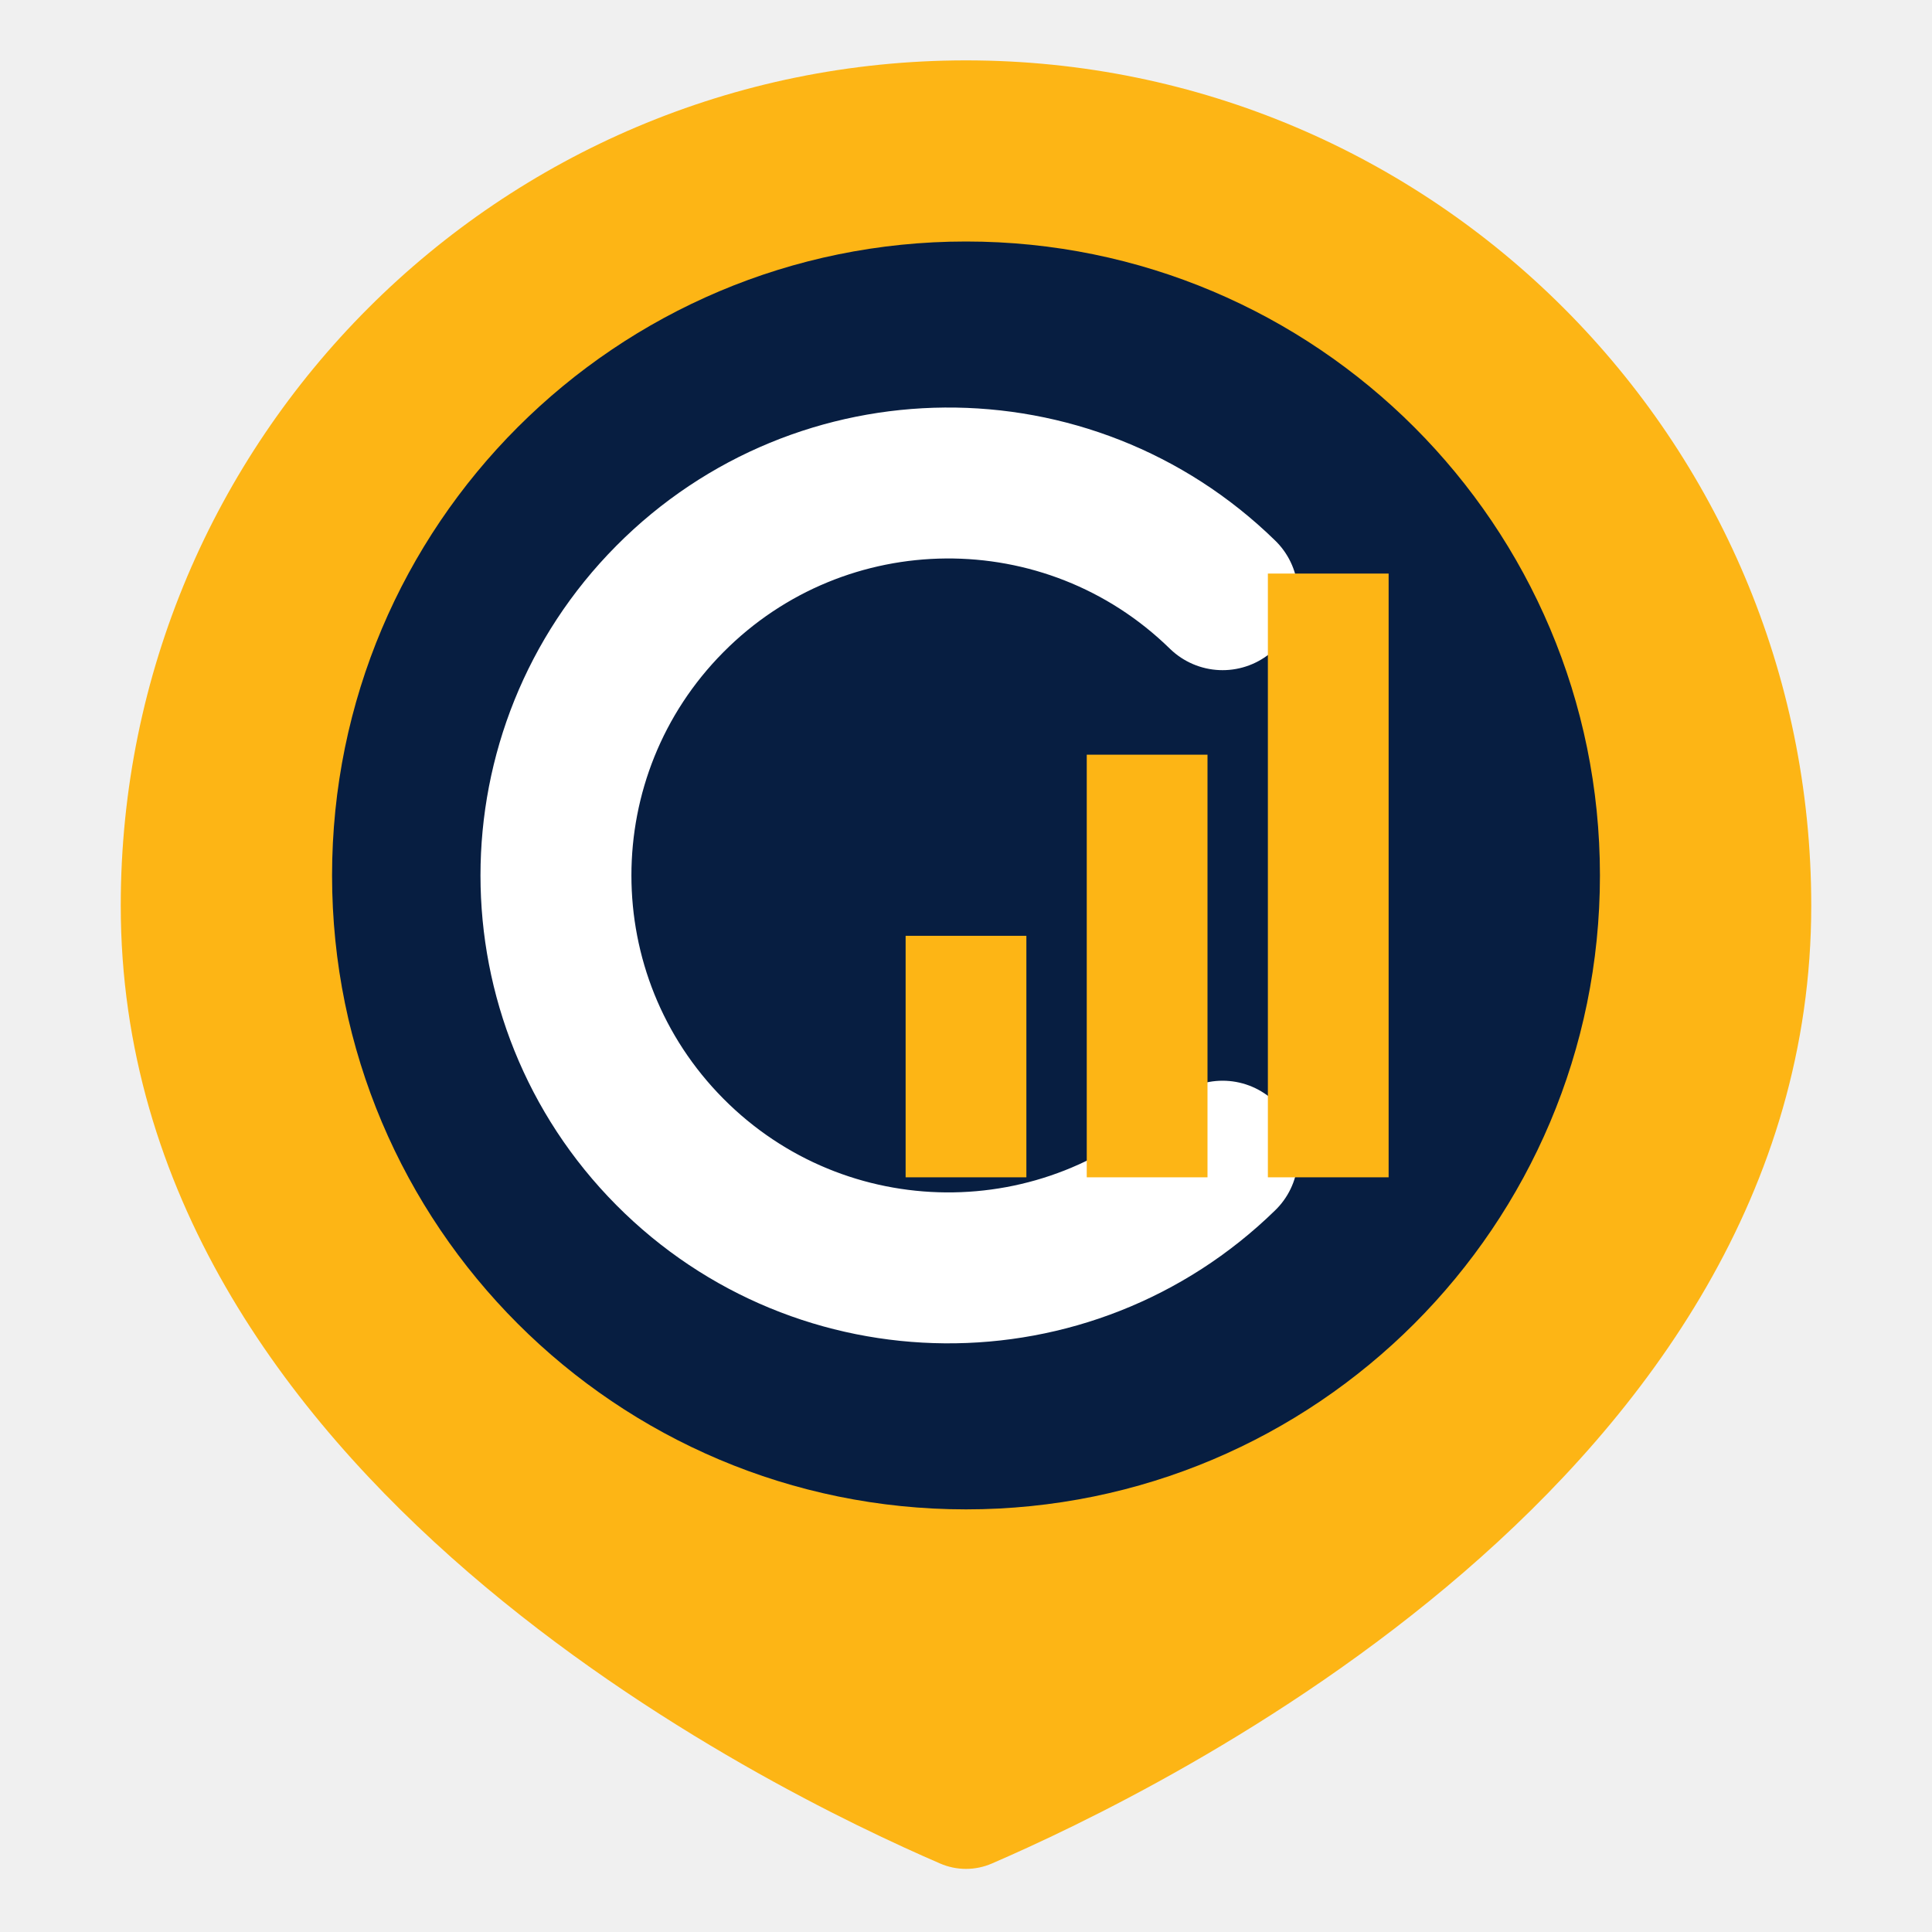
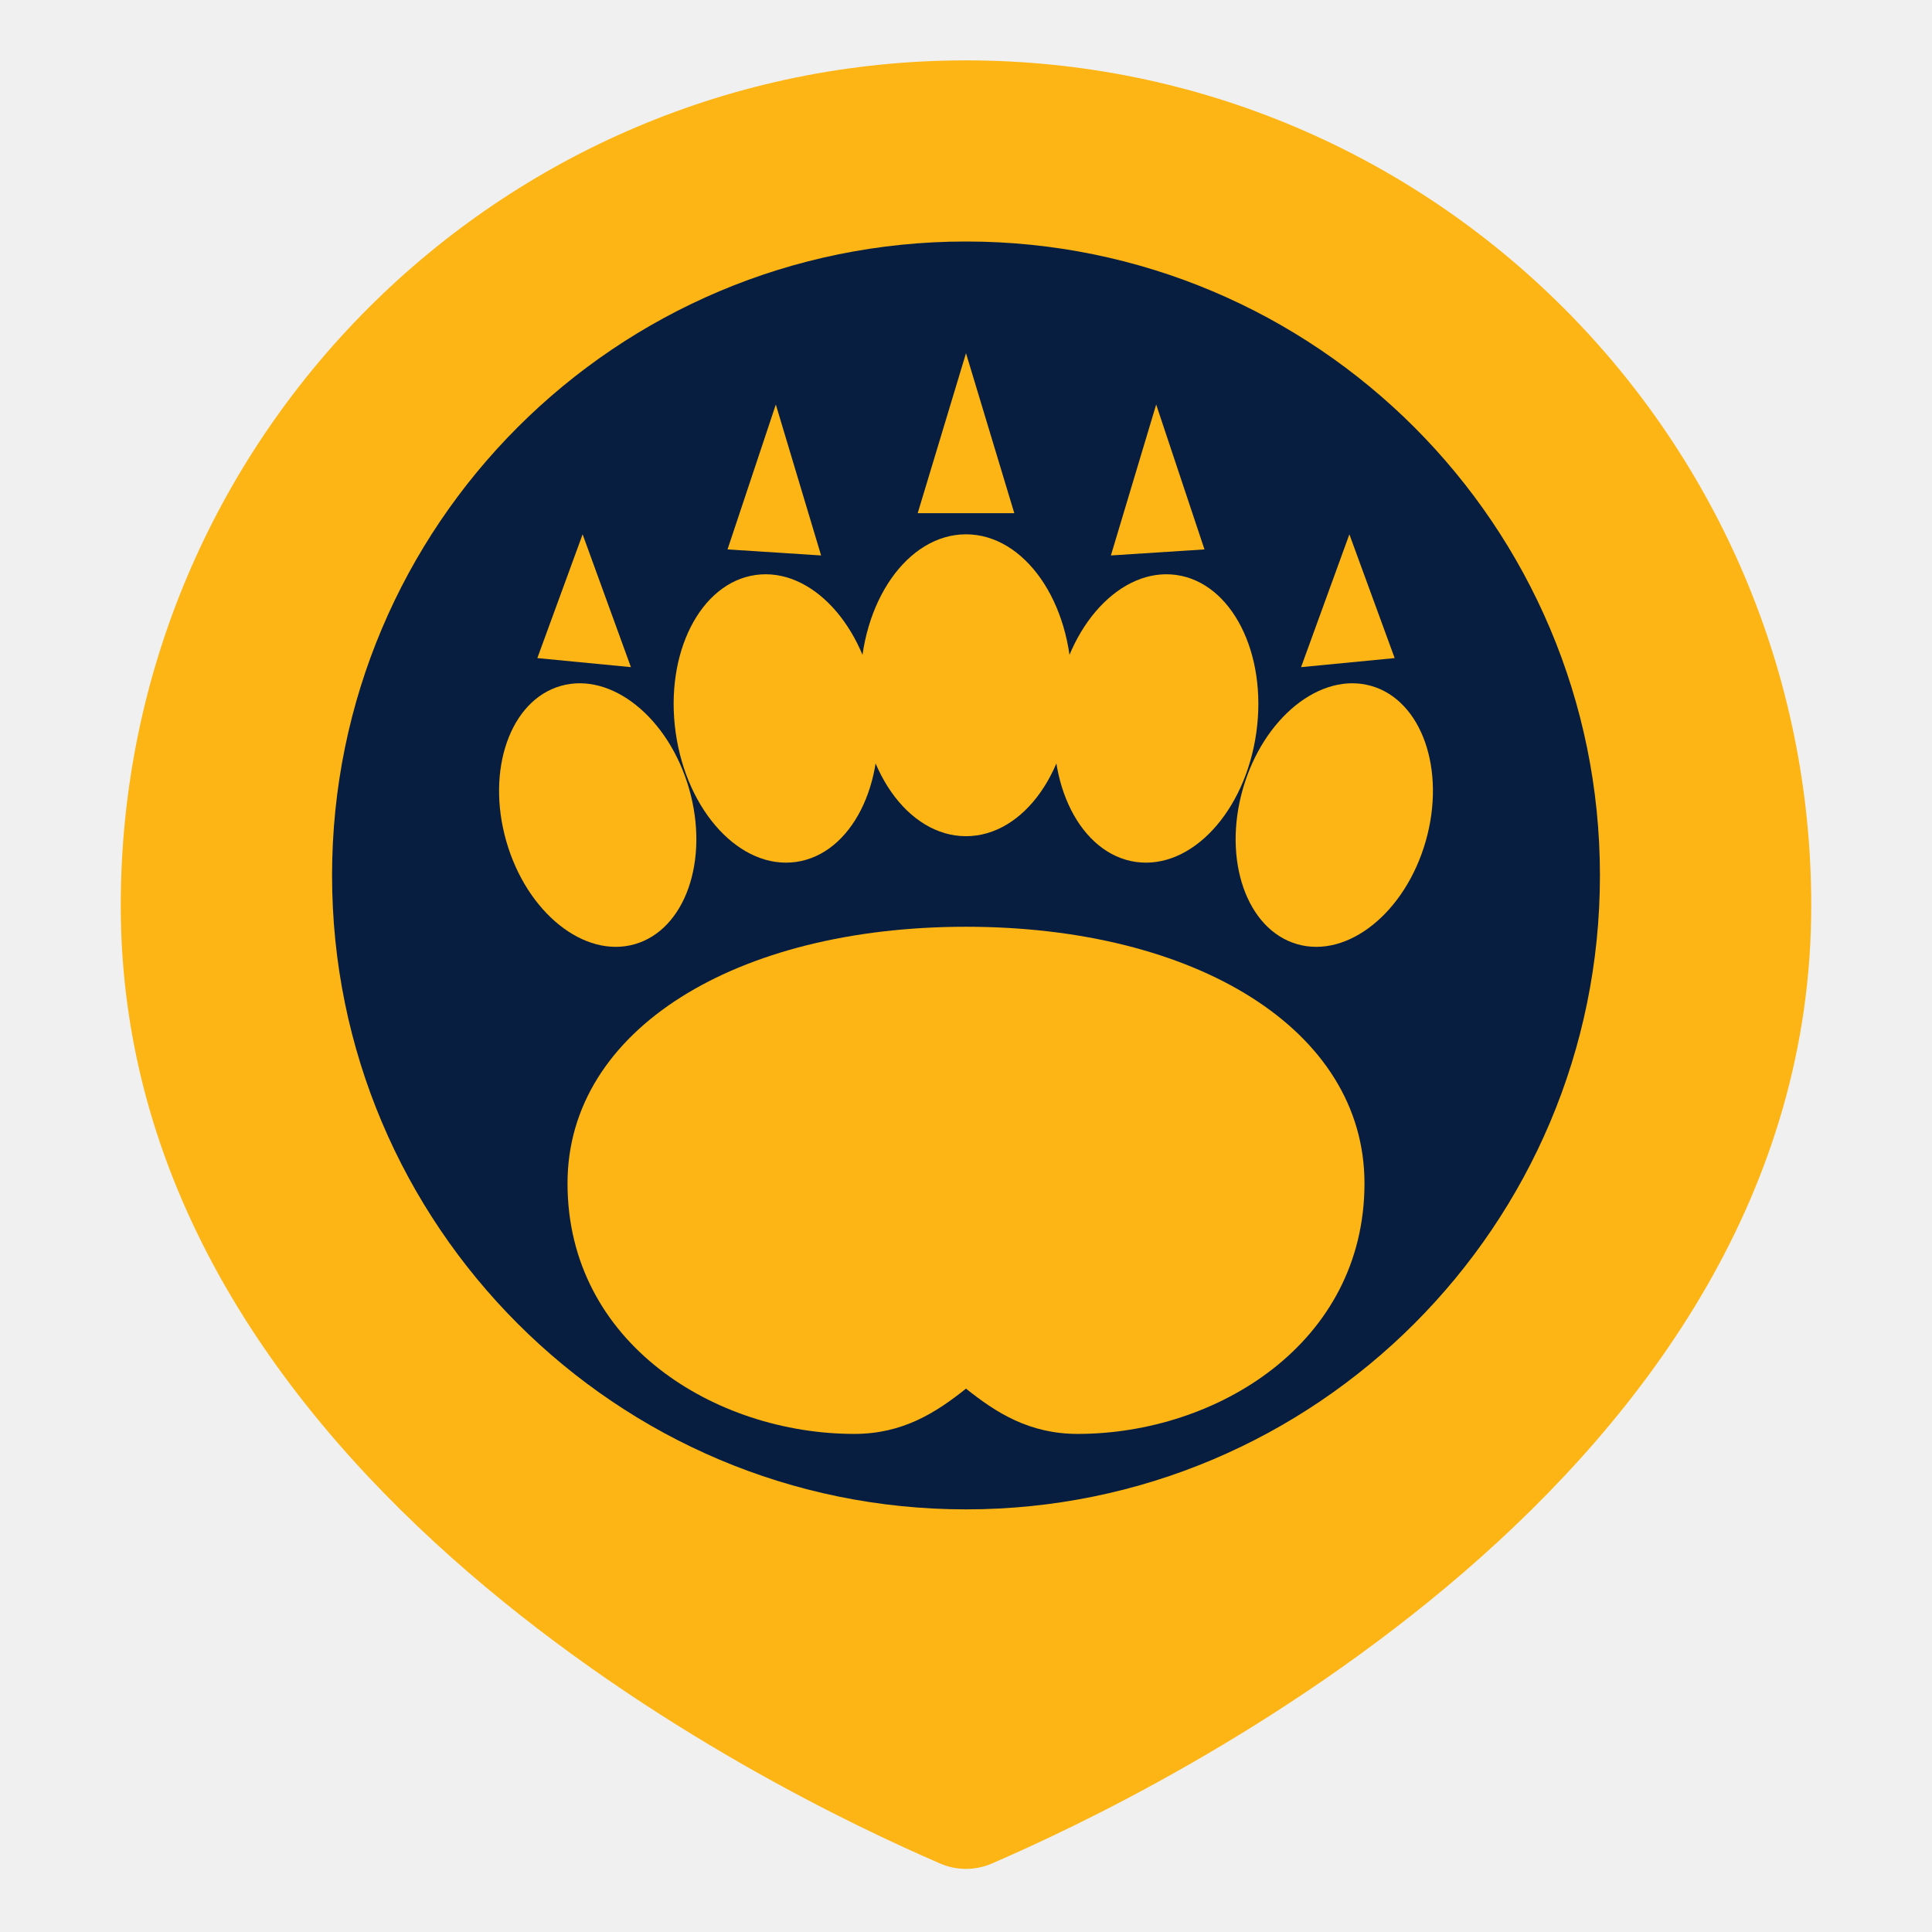
<svg xmlns="http://www.w3.org/2000/svg" viewBox="0 0 64 64" role="img" aria-labelledby="title description">
  <path fill="#FDB515" d="M32 2C16.54 2 4 14.54 4 30c0 18.96 21.66 29.36 27.14 31.73a2.15 2.15 0 0 0 1.72 0C38.34 59.36 60 48.96 60 30 60 14.54 47.46 2 32 2Z" />
  <circle cx="32" cy="29" r="21" fill="#071E41" />
-   <path fill="none" stroke="#fff" stroke-linecap="round" stroke-width="5" d="M40.5 19.7a13 13 0 1 0 0 18.6" />
-   <path fill="#FDB515" d="M30 31h4v8h-4zm6-6h4v14h-4zm6-6h4v20h-4z" />
+   <g fill="#FDB515" aria-hidden="true">
+     <ellipse cx="19.8" cy="27" rx="3.15" ry="4.45" transform="rotate(-16 19.8 27)" />
+     <ellipse cx="25.7" cy="23.8" rx="3.35" ry="4.8" transform="rotate(-8 25.7 23.8)" />
+     <ellipse cx="32" cy="22.7" rx="3.5" ry="5" />
+     <ellipse cx="38.3" cy="23.8" rx="3.35" ry="4.8" transform="rotate(8 38.3 23.8)" />
+     <ellipse cx="44.2" cy="27" rx="3.15" ry="4.45" transform="rotate(16 44.2 27)" />
+     <path d="M17.8 21.8 19.3 17.7 20.9 22.1Z" />
+     <path d="M24.1 18.2 25.7 13.4 27.2 18.4Z" />
+     <path d="M30.4 17 32 11.7 33.6 17Z" />
+     <path d="M36.8 18.4 38.3 13.4 39.9 18.2Z" />
+     <path d="M43.1 22.1 44.7 17.7 46.2 21.8Z" />
+     <path d="M18.8 39.2c0-5.1 5.6-8.5 13.2-8.5s13.2 3.4 13.2 8.5c0 5.3-4.9 8.3-9.5 8.3-1.6 0-2.7-.7-3.7-1.5-1 .8-2.1 1.5-3.7 1.5-4.6 0-9.5-3-9.5-8.3Z" />
+   </g>
</svg>
